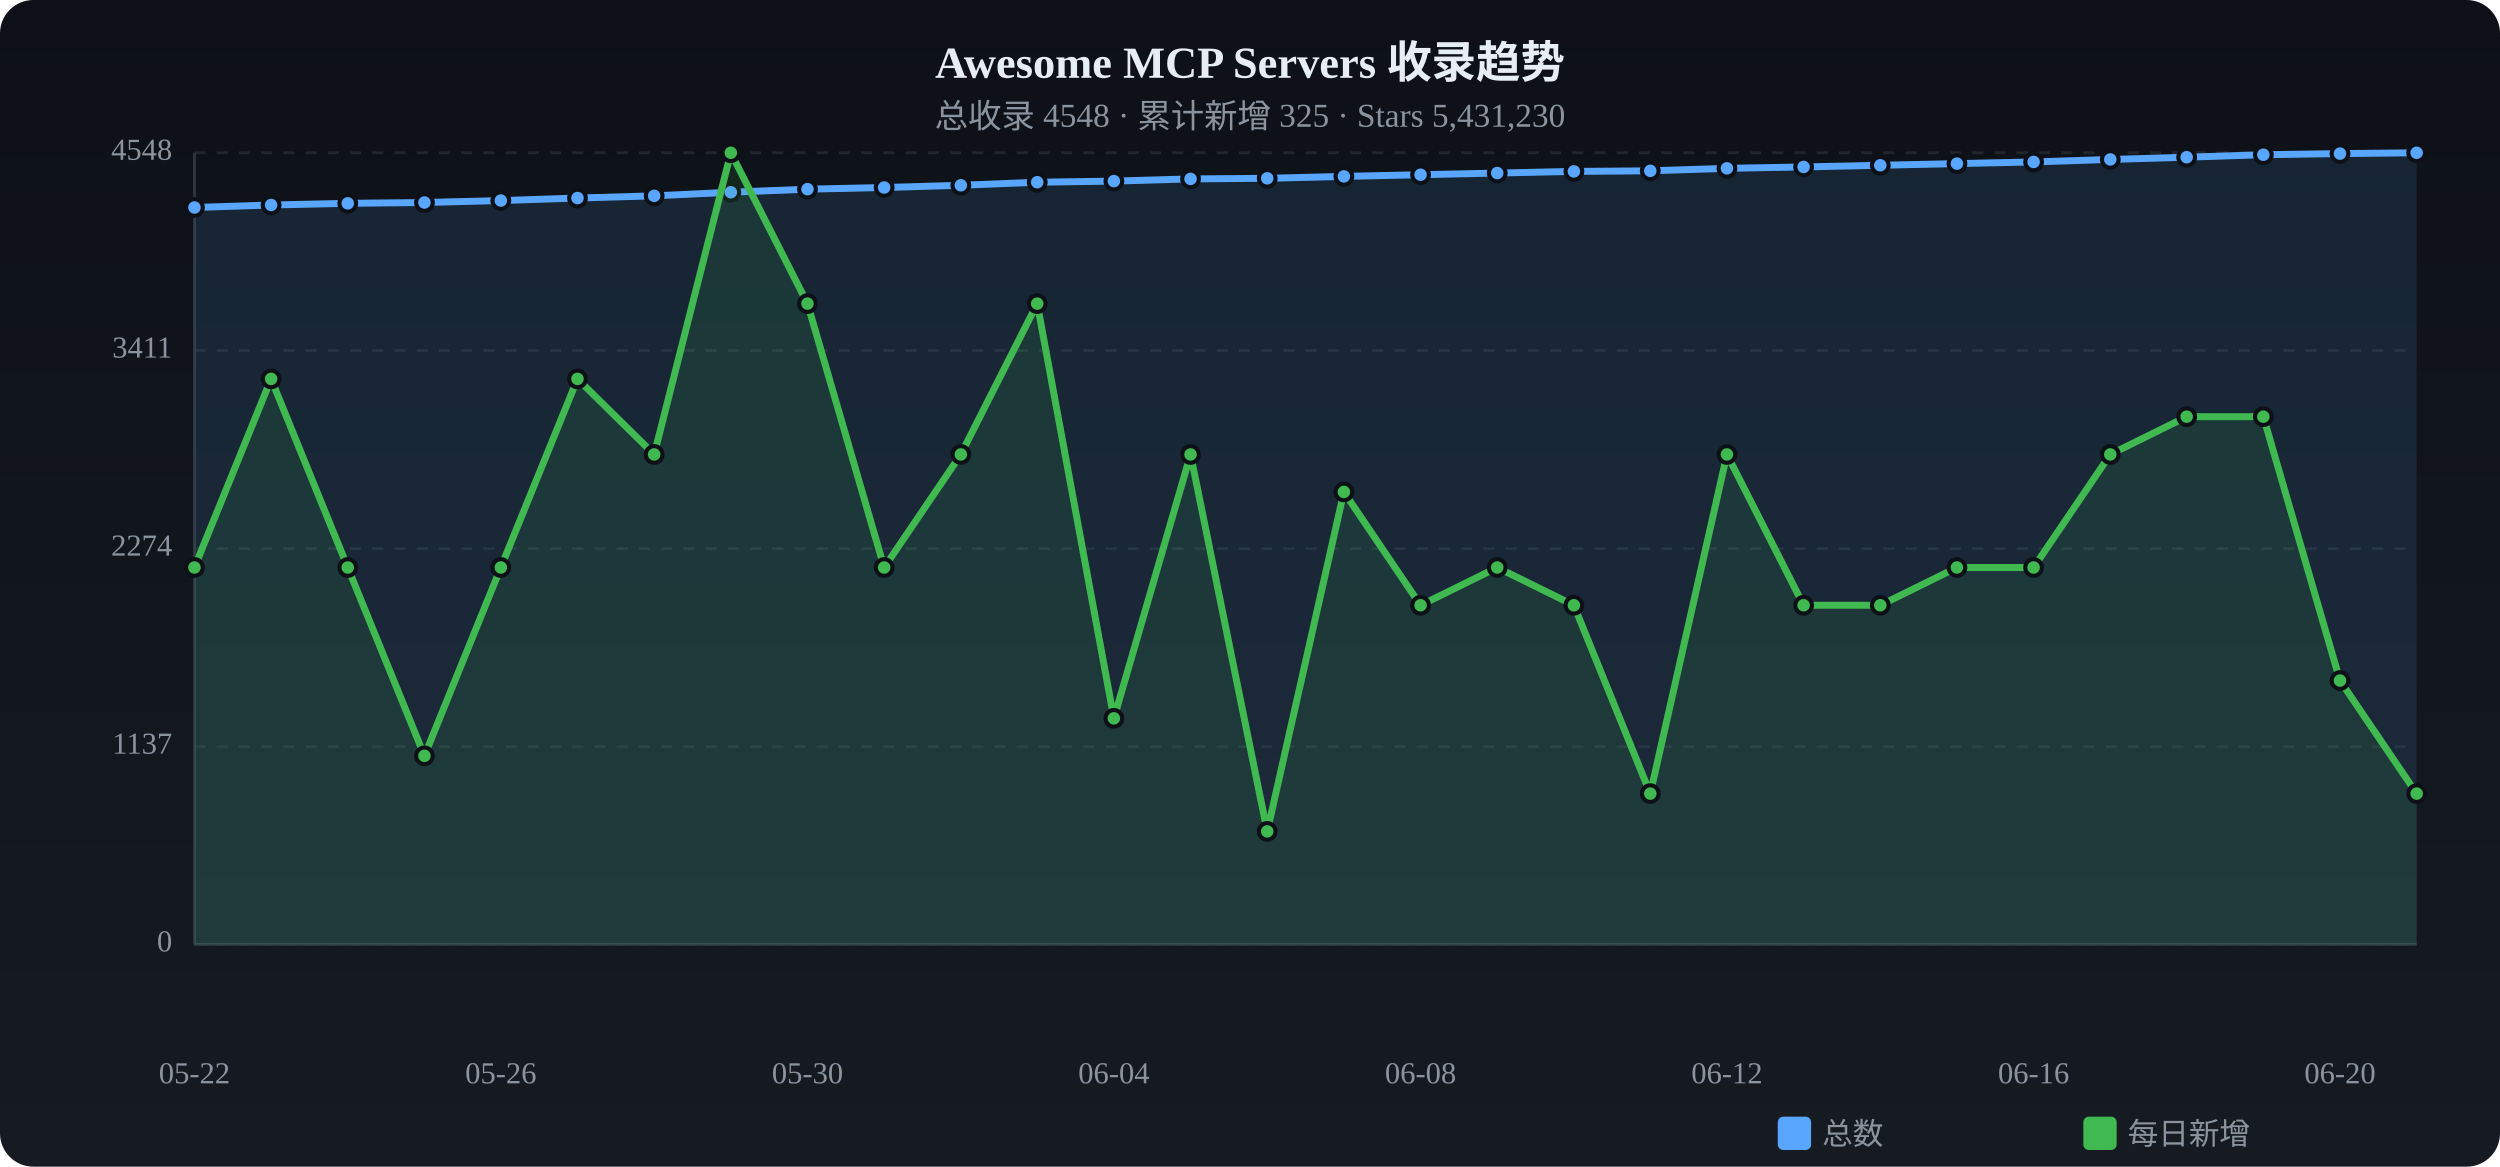
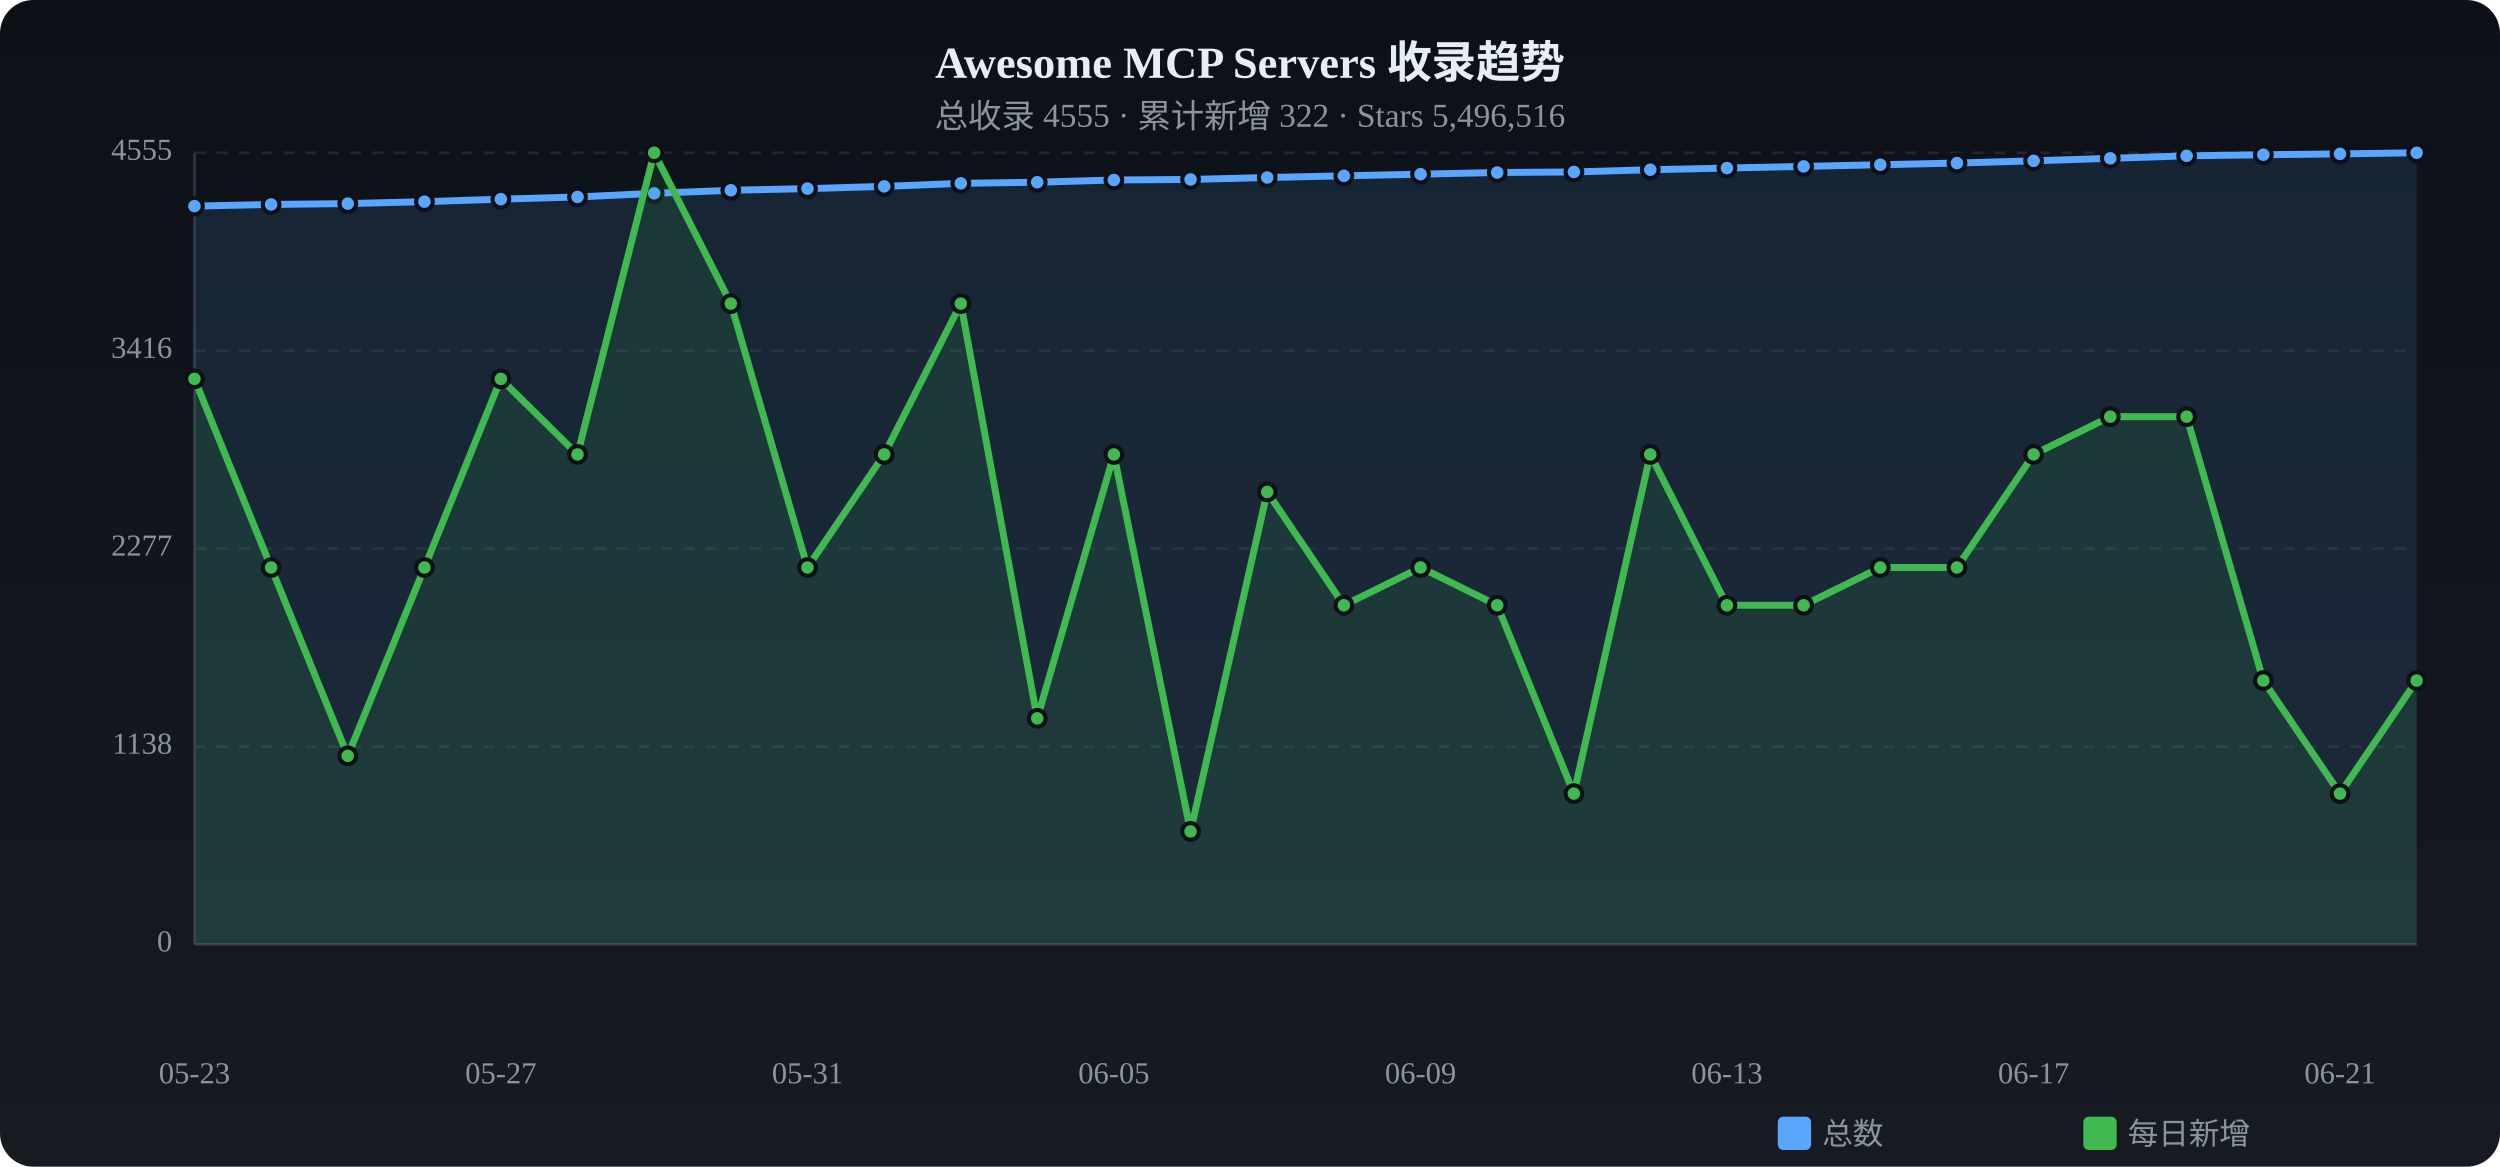
<svg xmlns="http://www.w3.org/2000/svg" viewBox="0 0 900 420" width="900" height="420">
  <defs>
    <linearGradient id="tbg" x1="0%" y1="0%" x2="0%" y2="100%">
      <stop offset="0%" stop-color="#0d1117" />
      <stop offset="100%" stop-color="#161b22" />
    </linearGradient>
  </defs>
  <rect width="900" height="420" rx="12" fill="url(#tbg)" />
  <text x="450.0" y="28" text-anchor="middle" fill="#e6edf3" font-size="16" font-weight="bold">Awesome MCP Servers 收录趋势</text>
-   <text x="450.0" y="46" text-anchor="middle" fill="#8b949e" font-size="12">总收录 4548 · 累计新增 325 · Stars 5,431,230</text>
+   <text x="450.0" y="46" text-anchor="middle" fill="#8b949e" font-size="12">总收录 4555 · 累计新增 322 · Stars 5,496,516</text>
  <text x="62" y="340.0" text-anchor="end" fill="#8b949e" font-size="11" dominant-baseline="middle">0</text>
  <line x1="70" y1="340.0" x2="870" y2="340.0" stroke="#21262d" stroke-dasharray="4 4" />
-   <text x="62" y="268.8" text-anchor="end" fill="#8b949e" font-size="11" dominant-baseline="middle">1137</text>
+   <text x="62" y="268.8" text-anchor="end" fill="#8b949e" font-size="11" dominant-baseline="middle">1138</text>
  <line x1="70" y1="268.8" x2="870" y2="268.8" stroke="#21262d" stroke-dasharray="4 4" />
-   <text x="62" y="197.5" text-anchor="end" fill="#8b949e" font-size="11" dominant-baseline="middle">2274</text>
+   <text x="62" y="197.5" text-anchor="end" fill="#8b949e" font-size="11" dominant-baseline="middle">2277</text>
  <line x1="70" y1="197.5" x2="870" y2="197.5" stroke="#21262d" stroke-dasharray="4 4" />
-   <text x="62" y="126.2" text-anchor="end" fill="#8b949e" font-size="11" dominant-baseline="middle">3411</text>
-   <line x1="70" y1="126.2" x2="870" y2="126.2" stroke="#21262d" stroke-dasharray="4 4" />
-   <text x="62" y="55.0" text-anchor="end" fill="#8b949e" font-size="11" dominant-baseline="middle">4548</text>
+   <text x="62" y="126.3" text-anchor="end" fill="#8b949e" font-size="11" dominant-baseline="middle">3416</text>
+   <line x1="70" y1="126.3" x2="870" y2="126.3" stroke="#21262d" stroke-dasharray="4 4" />
+   <text x="62" y="55.0" text-anchor="end" fill="#8b949e" font-size="11" dominant-baseline="middle">4555</text>
  <line x1="70" y1="55.0" x2="870" y2="55.0" stroke="#21262d" stroke-dasharray="4 4" />
  <line x1="70" y1="55" x2="70" y2="340" stroke="#30363d" />
  <line x1="70" y1="340" x2="870" y2="340" stroke="#30363d" />
-   <path d="M70.0,74.7 L97.6,73.8 L125.2,73.2 L152.8,72.9 L180.3,72.2 L207.9,71.3 L235.5,70.5 L263.1,69.2 L290.7,68.1 L318.3,67.5 L345.9,66.7 L373.4,65.6 L401.0,65.2 L428.6,64.4 L456.2,64.2 L483.8,63.5 L511.4,62.9 L539.0,62.3 L566.6,61.7 L594.1,61.5 L621.7,60.6 L649.3,60.1 L676.9,59.5 L704.5,58.9 L732.1,58.3 L759.7,57.4 L787.2,56.6 L814.8,55.7 L842.4,55.3 L870.0,55.0 L870.0,340 L70.0,340 Z" fill="#58a6ff" opacity="0.12" />
-   <polyline points="70.0,74.7 97.6,73.8 125.2,73.2 152.8,72.9 180.3,72.2 207.9,71.3 235.5,70.5 263.1,69.2 290.7,68.1 318.3,67.5 345.9,66.7 373.4,65.6 401.0,65.2 428.6,64.4 456.2,64.2 483.8,63.5 511.4,62.9 539.0,62.3 566.6,61.7 594.1,61.5 621.7,60.6 649.3,60.1 676.9,59.5 704.5,58.9 732.1,58.3 759.7,57.4 787.2,56.6 814.8,55.7 842.4,55.3 870.0,55.0" fill="none" stroke="#58a6ff" stroke-width="2.5" stroke-linecap="round" stroke-linejoin="round" />
-   <circle cx="70.0" cy="74.7" r="3" fill="#58a6ff" stroke="#0d1117" stroke-width="1.5" />
-   <circle cx="97.6" cy="73.8" r="3" fill="#58a6ff" stroke="#0d1117" stroke-width="1.5" />
-   <circle cx="125.2" cy="73.2" r="3" fill="#58a6ff" stroke="#0d1117" stroke-width="1.5" />
-   <circle cx="152.8" cy="72.9" r="3" fill="#58a6ff" stroke="#0d1117" stroke-width="1.5" />
-   <circle cx="180.3" cy="72.2" r="3" fill="#58a6ff" stroke="#0d1117" stroke-width="1.5" />
-   <circle cx="207.9" cy="71.3" r="3" fill="#58a6ff" stroke="#0d1117" stroke-width="1.5" />
-   <circle cx="235.5" cy="70.5" r="3" fill="#58a6ff" stroke="#0d1117" stroke-width="1.5" />
-   <circle cx="263.1" cy="69.2" r="3" fill="#58a6ff" stroke="#0d1117" stroke-width="1.5" />
-   <circle cx="290.7" cy="68.1" r="3" fill="#58a6ff" stroke="#0d1117" stroke-width="1.5" />
-   <circle cx="318.3" cy="67.5" r="3" fill="#58a6ff" stroke="#0d1117" stroke-width="1.5" />
-   <circle cx="345.9" cy="66.7" r="3" fill="#58a6ff" stroke="#0d1117" stroke-width="1.5" />
+   <path d="M70.0,74.2 L97.6,73.6 L125.2,73.3 L152.8,72.6 L180.3,71.7 L207.9,70.9 L235.5,69.6 L263.1,68.5 L290.7,67.9 L318.3,67.1 L345.9,66.0 L373.4,65.6 L401.0,64.8 L428.6,64.6 L456.2,63.9 L483.8,63.3 L511.4,62.7 L539.0,62.1 L566.6,61.9 L594.1,61.1 L621.7,60.5 L649.3,59.9 L676.9,59.3 L704.5,58.7 L732.1,57.9 L759.7,57.0 L787.2,56.1 L814.8,55.7 L842.4,55.4 L870.0,55.0 L870.0,340 L70.0,340 Z" fill="#58a6ff" opacity="0.12" />
+   <polyline points="70.0,74.2 97.6,73.6 125.2,73.3 152.8,72.6 180.3,71.7 207.9,70.9 235.5,69.6 263.1,68.5 290.7,67.9 318.3,67.1 345.9,66.0 373.4,65.6 401.0,64.8 428.6,64.6 456.2,63.9 483.8,63.3 511.4,62.7 539.0,62.1 566.6,61.9 594.1,61.1 621.7,60.5 649.3,59.9 676.9,59.3 704.5,58.7 732.1,57.9 759.7,57.0 787.2,56.1 814.8,55.7 842.4,55.4 870.0,55.0" fill="none" stroke="#58a6ff" stroke-width="2.5" stroke-linecap="round" stroke-linejoin="round" />
+   <circle cx="70.0" cy="74.2" r="3" fill="#58a6ff" stroke="#0d1117" stroke-width="1.5" />
+   <circle cx="97.6" cy="73.6" r="3" fill="#58a6ff" stroke="#0d1117" stroke-width="1.5" />
+   <circle cx="125.2" cy="73.3" r="3" fill="#58a6ff" stroke="#0d1117" stroke-width="1.5" />
+   <circle cx="152.8" cy="72.6" r="3" fill="#58a6ff" stroke="#0d1117" stroke-width="1.5" />
+   <circle cx="180.3" cy="71.7" r="3" fill="#58a6ff" stroke="#0d1117" stroke-width="1.5" />
+   <circle cx="207.9" cy="70.9" r="3" fill="#58a6ff" stroke="#0d1117" stroke-width="1.5" />
+   <circle cx="235.5" cy="69.6" r="3" fill="#58a6ff" stroke="#0d1117" stroke-width="1.5" />
+   <circle cx="263.1" cy="68.5" r="3" fill="#58a6ff" stroke="#0d1117" stroke-width="1.5" />
+   <circle cx="290.7" cy="67.9" r="3" fill="#58a6ff" stroke="#0d1117" stroke-width="1.5" />
+   <circle cx="318.3" cy="67.1" r="3" fill="#58a6ff" stroke="#0d1117" stroke-width="1.5" />
+   <circle cx="345.9" cy="66.0" r="3" fill="#58a6ff" stroke="#0d1117" stroke-width="1.5" />
  <circle cx="373.4" cy="65.6" r="3" fill="#58a6ff" stroke="#0d1117" stroke-width="1.5" />
-   <circle cx="401.0" cy="65.2" r="3" fill="#58a6ff" stroke="#0d1117" stroke-width="1.5" />
-   <circle cx="428.6" cy="64.4" r="3" fill="#58a6ff" stroke="#0d1117" stroke-width="1.5" />
-   <circle cx="456.2" cy="64.2" r="3" fill="#58a6ff" stroke="#0d1117" stroke-width="1.5" />
-   <circle cx="483.8" cy="63.5" r="3" fill="#58a6ff" stroke="#0d1117" stroke-width="1.5" />
-   <circle cx="511.4" cy="62.9" r="3" fill="#58a6ff" stroke="#0d1117" stroke-width="1.5" />
-   <circle cx="539.0" cy="62.3" r="3" fill="#58a6ff" stroke="#0d1117" stroke-width="1.5" />
-   <circle cx="566.6" cy="61.7" r="3" fill="#58a6ff" stroke="#0d1117" stroke-width="1.5" />
-   <circle cx="594.1" cy="61.5" r="3" fill="#58a6ff" stroke="#0d1117" stroke-width="1.5" />
-   <circle cx="621.7" cy="60.6" r="3" fill="#58a6ff" stroke="#0d1117" stroke-width="1.5" />
-   <circle cx="649.3" cy="60.1" r="3" fill="#58a6ff" stroke="#0d1117" stroke-width="1.5" />
-   <circle cx="676.9" cy="59.5" r="3" fill="#58a6ff" stroke="#0d1117" stroke-width="1.5" />
-   <circle cx="704.5" cy="58.9" r="3" fill="#58a6ff" stroke="#0d1117" stroke-width="1.5" />
-   <circle cx="732.1" cy="58.3" r="3" fill="#58a6ff" stroke="#0d1117" stroke-width="1.5" />
-   <circle cx="759.7" cy="57.4" r="3" fill="#58a6ff" stroke="#0d1117" stroke-width="1.5" />
-   <circle cx="787.2" cy="56.6" r="3" fill="#58a6ff" stroke="#0d1117" stroke-width="1.5" />
+   <circle cx="401.0" cy="64.8" r="3" fill="#58a6ff" stroke="#0d1117" stroke-width="1.5" />
+   <circle cx="428.6" cy="64.6" r="3" fill="#58a6ff" stroke="#0d1117" stroke-width="1.5" />
+   <circle cx="456.2" cy="63.9" r="3" fill="#58a6ff" stroke="#0d1117" stroke-width="1.5" />
+   <circle cx="483.8" cy="63.3" r="3" fill="#58a6ff" stroke="#0d1117" stroke-width="1.5" />
+   <circle cx="511.4" cy="62.7" r="3" fill="#58a6ff" stroke="#0d1117" stroke-width="1.5" />
+   <circle cx="539.0" cy="62.1" r="3" fill="#58a6ff" stroke="#0d1117" stroke-width="1.5" />
+   <circle cx="566.6" cy="61.9" r="3" fill="#58a6ff" stroke="#0d1117" stroke-width="1.5" />
+   <circle cx="594.1" cy="61.1" r="3" fill="#58a6ff" stroke="#0d1117" stroke-width="1.5" />
+   <circle cx="621.7" cy="60.5" r="3" fill="#58a6ff" stroke="#0d1117" stroke-width="1.5" />
+   <circle cx="649.3" cy="59.9" r="3" fill="#58a6ff" stroke="#0d1117" stroke-width="1.5" />
+   <circle cx="676.9" cy="59.3" r="3" fill="#58a6ff" stroke="#0d1117" stroke-width="1.5" />
+   <circle cx="704.5" cy="58.7" r="3" fill="#58a6ff" stroke="#0d1117" stroke-width="1.5" />
+   <circle cx="732.1" cy="57.9" r="3" fill="#58a6ff" stroke="#0d1117" stroke-width="1.5" />
+   <circle cx="759.7" cy="57.0" r="3" fill="#58a6ff" stroke="#0d1117" stroke-width="1.5" />
+   <circle cx="787.2" cy="56.1" r="3" fill="#58a6ff" stroke="#0d1117" stroke-width="1.5" />
  <circle cx="814.8" cy="55.7" r="3" fill="#58a6ff" stroke="#0d1117" stroke-width="1.5" />
-   <circle cx="842.4" cy="55.3" r="3" fill="#58a6ff" stroke="#0d1117" stroke-width="1.5" />
+   <circle cx="842.4" cy="55.4" r="3" fill="#58a6ff" stroke="#0d1117" stroke-width="1.5" />
  <circle cx="870.0" cy="55.0" r="3" fill="#58a6ff" stroke="#0d1117" stroke-width="1.5" />
-   <path d="M70.0,204.3 L97.6,136.4 L125.2,204.3 L152.8,272.1 L180.3,204.3 L207.9,136.4 L235.5,163.6 L263.1,55.0 L290.7,109.3 L318.3,204.3 L345.9,163.6 L373.4,109.3 L401.0,258.6 L428.6,163.6 L456.2,299.3 L483.8,177.1 L511.4,217.9 L539.0,204.3 L566.6,217.9 L594.1,285.7 L621.7,163.6 L649.3,217.9 L676.9,217.9 L704.5,204.3 L732.1,204.3 L759.7,163.6 L787.2,150.0 L814.8,150.0 L842.4,245.0 L870.0,285.7 L870.0,340 L70.0,340 Z" fill="#3fb950" opacity="0.12" />
-   <polyline points="70.0,204.3 97.6,136.4 125.2,204.3 152.8,272.1 180.3,204.3 207.9,136.4 235.5,163.6 263.1,55.0 290.7,109.3 318.3,204.3 345.9,163.6 373.4,109.3 401.0,258.6 428.6,163.6 456.2,299.3 483.8,177.1 511.4,217.9 539.0,204.3 566.6,217.9 594.1,285.7 621.7,163.6 649.3,217.9 676.9,217.9 704.5,204.3 732.1,204.3 759.7,163.6 787.2,150.0 814.8,150.0 842.4,245.0 870.0,285.7" fill="none" stroke="#3fb950" stroke-width="2.5" stroke-linecap="round" stroke-linejoin="round" />
-   <circle cx="70.0" cy="204.3" r="3" fill="#3fb950" stroke="#0d1117" stroke-width="1.5" />
-   <circle cx="97.6" cy="136.4" r="3" fill="#3fb950" stroke="#0d1117" stroke-width="1.5" />
-   <circle cx="125.2" cy="204.3" r="3" fill="#3fb950" stroke="#0d1117" stroke-width="1.5" />
-   <circle cx="152.8" cy="272.1" r="3" fill="#3fb950" stroke="#0d1117" stroke-width="1.5" />
-   <circle cx="180.3" cy="204.3" r="3" fill="#3fb950" stroke="#0d1117" stroke-width="1.5" />
-   <circle cx="207.9" cy="136.4" r="3" fill="#3fb950" stroke="#0d1117" stroke-width="1.5" />
-   <circle cx="235.5" cy="163.6" r="3" fill="#3fb950" stroke="#0d1117" stroke-width="1.5" />
-   <circle cx="263.1" cy="55.0" r="3" fill="#3fb950" stroke="#0d1117" stroke-width="1.5" />
-   <circle cx="290.7" cy="109.3" r="3" fill="#3fb950" stroke="#0d1117" stroke-width="1.5" />
-   <circle cx="318.3" cy="204.3" r="3" fill="#3fb950" stroke="#0d1117" stroke-width="1.5" />
-   <circle cx="345.9" cy="163.6" r="3" fill="#3fb950" stroke="#0d1117" stroke-width="1.5" />
-   <circle cx="373.4" cy="109.3" r="3" fill="#3fb950" stroke="#0d1117" stroke-width="1.5" />
-   <circle cx="401.0" cy="258.6" r="3" fill="#3fb950" stroke="#0d1117" stroke-width="1.5" />
-   <circle cx="428.6" cy="163.6" r="3" fill="#3fb950" stroke="#0d1117" stroke-width="1.5" />
-   <circle cx="456.2" cy="299.3" r="3" fill="#3fb950" stroke="#0d1117" stroke-width="1.5" />
-   <circle cx="483.8" cy="177.1" r="3" fill="#3fb950" stroke="#0d1117" stroke-width="1.5" />
-   <circle cx="511.4" cy="217.9" r="3" fill="#3fb950" stroke="#0d1117" stroke-width="1.5" />
-   <circle cx="539.0" cy="204.3" r="3" fill="#3fb950" stroke="#0d1117" stroke-width="1.5" />
-   <circle cx="566.6" cy="217.9" r="3" fill="#3fb950" stroke="#0d1117" stroke-width="1.5" />
-   <circle cx="594.1" cy="285.7" r="3" fill="#3fb950" stroke="#0d1117" stroke-width="1.5" />
-   <circle cx="621.7" cy="163.6" r="3" fill="#3fb950" stroke="#0d1117" stroke-width="1.5" />
+   <path d="M70.0,136.4 L97.6,204.3 L125.2,272.1 L152.8,204.3 L180.3,136.4 L207.9,163.6 L235.5,55.0 L263.1,109.3 L290.7,204.3 L318.3,163.6 L345.9,109.3 L373.4,258.6 L401.0,163.6 L428.6,299.3 L456.2,177.1 L483.8,217.9 L511.4,204.3 L539.0,217.9 L566.6,285.7 L594.1,163.6 L621.7,217.9 L649.3,217.9 L676.9,204.3 L704.5,204.3 L732.1,163.6 L759.7,150.0 L787.2,150.0 L814.8,245.0 L842.4,285.7 L870.0,245.0 L870.0,340 L70.0,340 Z" fill="#3fb950" opacity="0.12" />
+   <polyline points="70.0,136.4 97.6,204.3 125.2,272.1 152.8,204.3 180.3,136.4 207.9,163.6 235.5,55.0 263.1,109.3 290.7,204.3 318.3,163.6 345.9,109.3 373.4,258.6 401.0,163.6 428.6,299.3 456.2,177.1 483.8,217.9 511.4,204.3 539.0,217.9 566.6,285.7 594.1,163.6 621.7,217.9 649.3,217.9 676.9,204.3 704.5,204.3 732.1,163.6 759.7,150.0 787.2,150.0 814.8,245.0 842.4,285.7 870.0,245.0" fill="none" stroke="#3fb950" stroke-width="2.5" stroke-linecap="round" stroke-linejoin="round" />
+   <circle cx="70.0" cy="136.4" r="3" fill="#3fb950" stroke="#0d1117" stroke-width="1.5" />
+   <circle cx="97.6" cy="204.3" r="3" fill="#3fb950" stroke="#0d1117" stroke-width="1.5" />
+   <circle cx="125.2" cy="272.1" r="3" fill="#3fb950" stroke="#0d1117" stroke-width="1.5" />
+   <circle cx="152.8" cy="204.3" r="3" fill="#3fb950" stroke="#0d1117" stroke-width="1.5" />
+   <circle cx="180.3" cy="136.4" r="3" fill="#3fb950" stroke="#0d1117" stroke-width="1.5" />
+   <circle cx="207.9" cy="163.6" r="3" fill="#3fb950" stroke="#0d1117" stroke-width="1.5" />
+   <circle cx="235.5" cy="55.0" r="3" fill="#3fb950" stroke="#0d1117" stroke-width="1.5" />
+   <circle cx="263.1" cy="109.3" r="3" fill="#3fb950" stroke="#0d1117" stroke-width="1.5" />
+   <circle cx="290.7" cy="204.3" r="3" fill="#3fb950" stroke="#0d1117" stroke-width="1.5" />
+   <circle cx="318.3" cy="163.6" r="3" fill="#3fb950" stroke="#0d1117" stroke-width="1.5" />
+   <circle cx="345.9" cy="109.3" r="3" fill="#3fb950" stroke="#0d1117" stroke-width="1.5" />
+   <circle cx="373.4" cy="258.6" r="3" fill="#3fb950" stroke="#0d1117" stroke-width="1.5" />
+   <circle cx="401.0" cy="163.6" r="3" fill="#3fb950" stroke="#0d1117" stroke-width="1.5" />
+   <circle cx="428.6" cy="299.3" r="3" fill="#3fb950" stroke="#0d1117" stroke-width="1.5" />
+   <circle cx="456.2" cy="177.1" r="3" fill="#3fb950" stroke="#0d1117" stroke-width="1.5" />
+   <circle cx="483.8" cy="217.9" r="3" fill="#3fb950" stroke="#0d1117" stroke-width="1.5" />
+   <circle cx="511.4" cy="204.3" r="3" fill="#3fb950" stroke="#0d1117" stroke-width="1.5" />
+   <circle cx="539.0" cy="217.9" r="3" fill="#3fb950" stroke="#0d1117" stroke-width="1.5" />
+   <circle cx="566.6" cy="285.7" r="3" fill="#3fb950" stroke="#0d1117" stroke-width="1.5" />
+   <circle cx="594.1" cy="163.6" r="3" fill="#3fb950" stroke="#0d1117" stroke-width="1.5" />
+   <circle cx="621.7" cy="217.9" r="3" fill="#3fb950" stroke="#0d1117" stroke-width="1.5" />
  <circle cx="649.3" cy="217.9" r="3" fill="#3fb950" stroke="#0d1117" stroke-width="1.5" />
-   <circle cx="676.9" cy="217.9" r="3" fill="#3fb950" stroke="#0d1117" stroke-width="1.5" />
+   <circle cx="676.9" cy="204.3" r="3" fill="#3fb950" stroke="#0d1117" stroke-width="1.5" />
  <circle cx="704.5" cy="204.3" r="3" fill="#3fb950" stroke="#0d1117" stroke-width="1.5" />
-   <circle cx="732.1" cy="204.3" r="3" fill="#3fb950" stroke="#0d1117" stroke-width="1.5" />
-   <circle cx="759.7" cy="163.6" r="3" fill="#3fb950" stroke="#0d1117" stroke-width="1.5" />
+   <circle cx="732.1" cy="163.6" r="3" fill="#3fb950" stroke="#0d1117" stroke-width="1.5" />
+   <circle cx="759.7" cy="150.0" r="3" fill="#3fb950" stroke="#0d1117" stroke-width="1.5" />
  <circle cx="787.2" cy="150.0" r="3" fill="#3fb950" stroke="#0d1117" stroke-width="1.5" />
-   <circle cx="814.8" cy="150.0" r="3" fill="#3fb950" stroke="#0d1117" stroke-width="1.5" />
-   <circle cx="842.4" cy="245.0" r="3" fill="#3fb950" stroke="#0d1117" stroke-width="1.5" />
-   <circle cx="870.0" cy="285.7" r="3" fill="#3fb950" stroke="#0d1117" stroke-width="1.5" />
-   <text x="70.0" y="390" text-anchor="middle" fill="#8b949e" font-size="11">05-22</text>
-   <text x="180.3" y="390" text-anchor="middle" fill="#8b949e" font-size="11">05-26</text>
-   <text x="290.7" y="390" text-anchor="middle" fill="#8b949e" font-size="11">05-30</text>
-   <text x="401.0" y="390" text-anchor="middle" fill="#8b949e" font-size="11">06-04</text>
-   <text x="511.4" y="390" text-anchor="middle" fill="#8b949e" font-size="11">06-08</text>
-   <text x="621.7" y="390" text-anchor="middle" fill="#8b949e" font-size="11">06-12</text>
-   <text x="732.1" y="390" text-anchor="middle" fill="#8b949e" font-size="11">06-16</text>
-   <text x="842.4" y="390" text-anchor="middle" fill="#8b949e" font-size="11">06-20</text>
+   <circle cx="814.8" cy="245.0" r="3" fill="#3fb950" stroke="#0d1117" stroke-width="1.5" />
+   <circle cx="842.4" cy="285.7" r="3" fill="#3fb950" stroke="#0d1117" stroke-width="1.5" />
+   <circle cx="870.0" cy="245.0" r="3" fill="#3fb950" stroke="#0d1117" stroke-width="1.5" />
+   <text x="70.0" y="390" text-anchor="middle" fill="#8b949e" font-size="11">05-23</text>
+   <text x="180.3" y="390" text-anchor="middle" fill="#8b949e" font-size="11">05-27</text>
+   <text x="290.7" y="390" text-anchor="middle" fill="#8b949e" font-size="11">05-31</text>
+   <text x="401.0" y="390" text-anchor="middle" fill="#8b949e" font-size="11">06-05</text>
+   <text x="511.4" y="390" text-anchor="middle" fill="#8b949e" font-size="11">06-09</text>
+   <text x="621.7" y="390" text-anchor="middle" fill="#8b949e" font-size="11">06-13</text>
+   <text x="732.1" y="390" text-anchor="middle" fill="#8b949e" font-size="11">06-17</text>
+   <text x="842.4" y="390" text-anchor="middle" fill="#8b949e" font-size="11">06-21</text>
  <rect x="640" y="402" width="12" height="12" rx="2" fill="#58a6ff" />
  <text x="656" y="412" fill="#8b949e" font-size="11">总数</text>
  <rect x="750" y="402" width="12" height="12" rx="2" fill="#3fb950" />
  <text x="766" y="412" fill="#8b949e" font-size="11">每日新增</text>
</svg>
